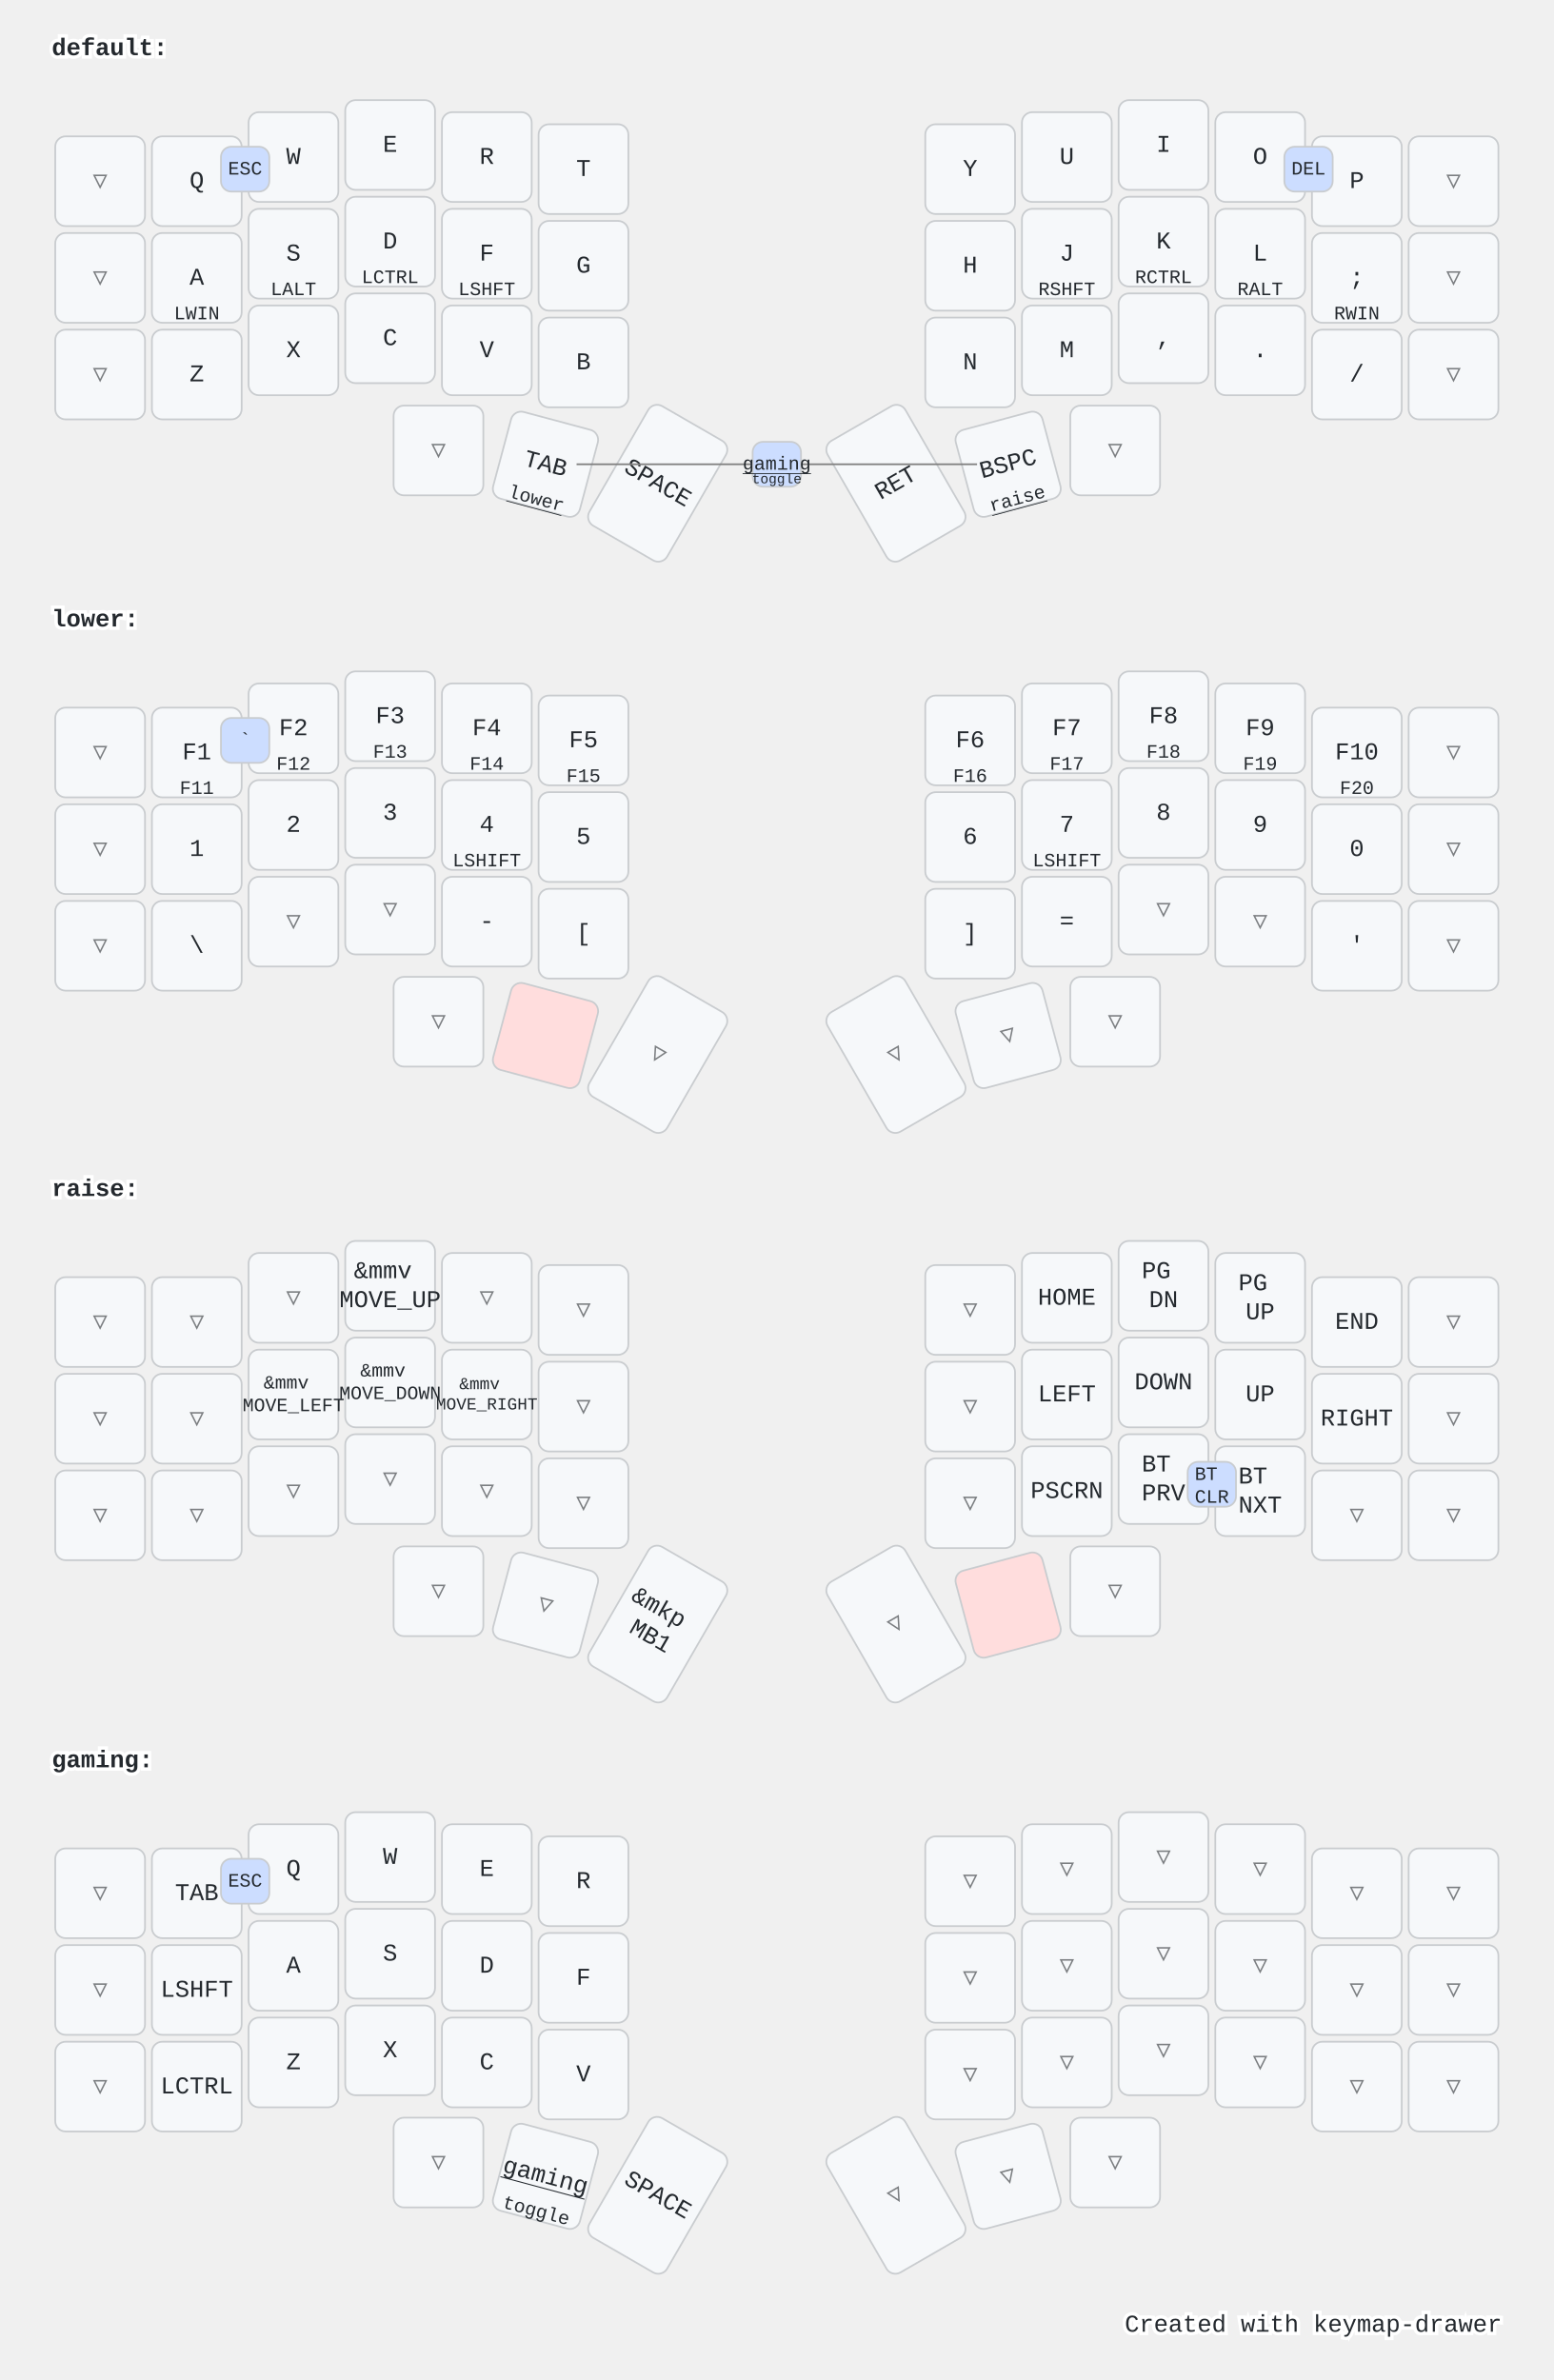
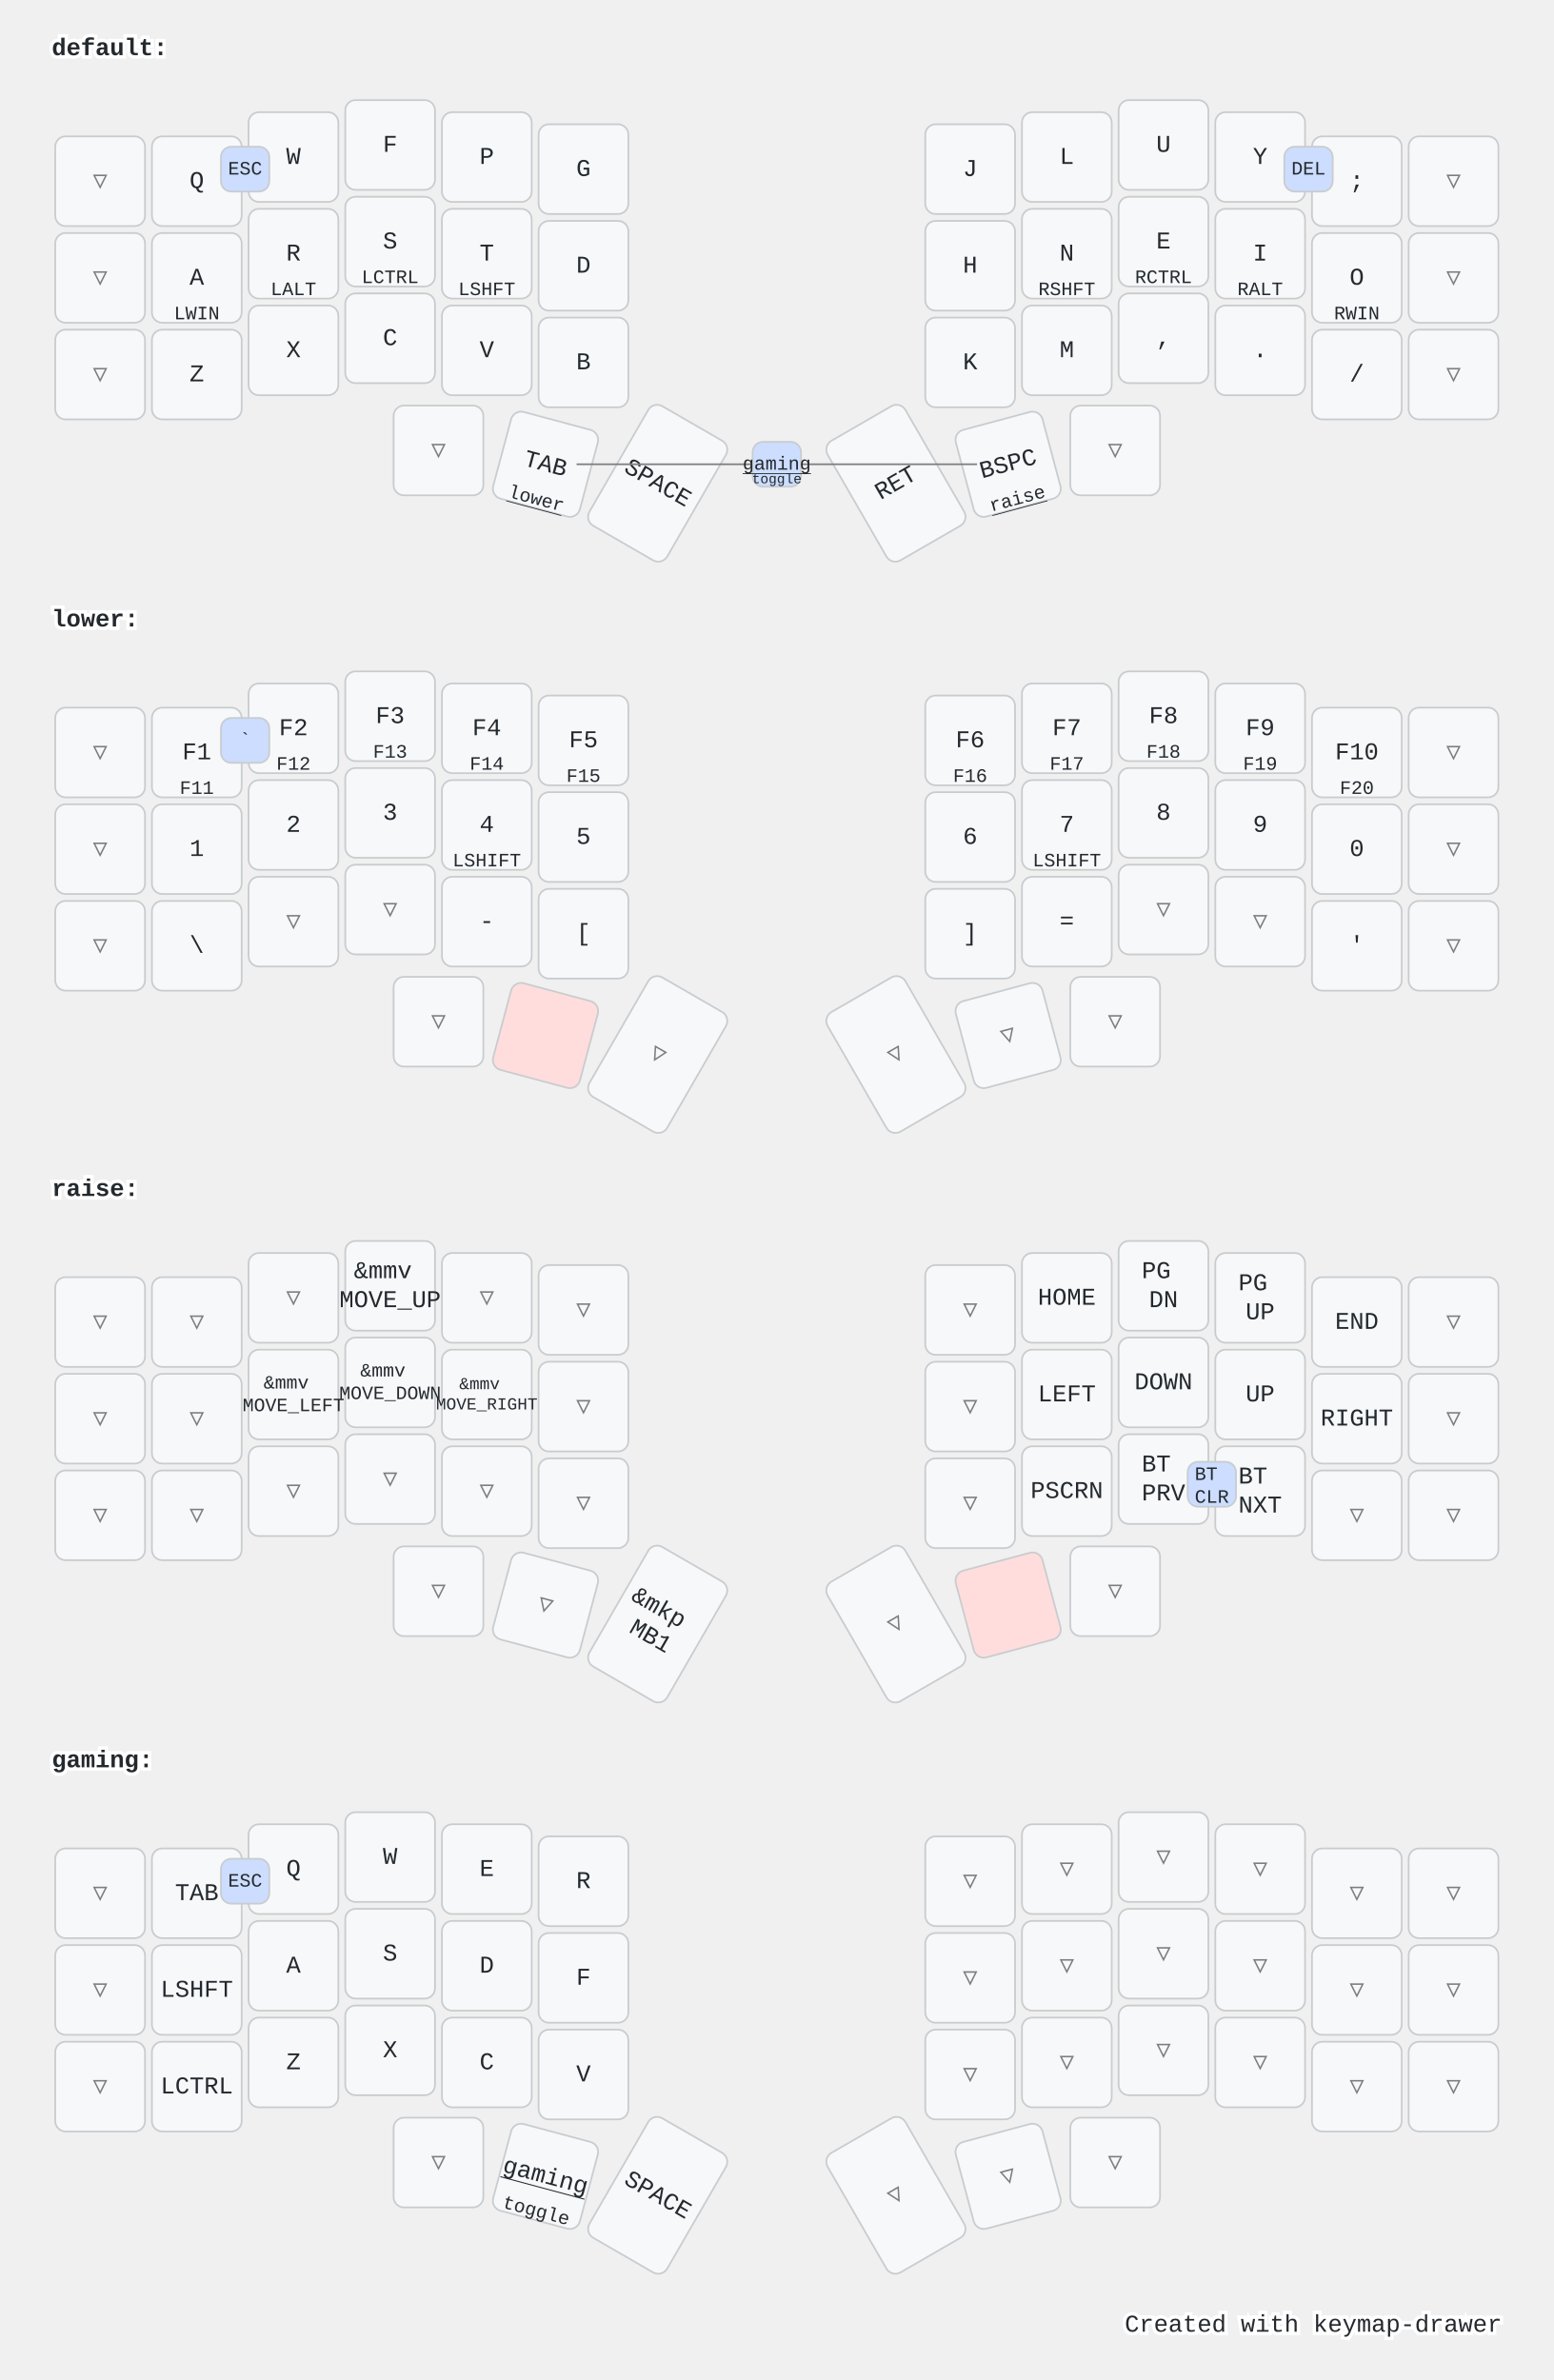
<svg xmlns="http://www.w3.org/2000/svg" width="900" height="1379" viewBox="0 0 900 1379" class="keymap">
  <style>/* inherit to force styles through use tags */
svg path {
    fill: inherit;
}

/* font and background color specifications */
svg.keymap {
    font-family: SFMono-Regular,Consolas,Liberation Mono,Menlo,monospace;
    font-size: 14px;
    font-kerning: normal;
    text-rendering: optimizeLegibility;
    fill: #24292e;
}

/* default key styling */
rect.key {
    fill: #f6f8fa;
}

rect.key, rect.combo {
    stroke: #c9cccf;
    stroke-width: 1;
}

/* default key side styling, only used is draw_key_sides is set */
rect.side {
    filter: brightness(90%);
}

/* color accent for combo boxes */
rect.combo, rect.combo-separate {
    fill: #cdf;
}

/* color accent for held keys */
rect.held, rect.combo.held {
    fill: #fdd;
}

/* color accent for ghost (optional) keys */
rect.ghost, rect.combo.ghost {
    stroke-dasharray: 4, 4;
    stroke-width: 2;
}

text {
    text-anchor: middle;
    dominant-baseline: middle;
}

/* styling for layer labels */
text.label {
    font-weight: bold;
    text-anchor: start;
    stroke: white;
    stroke-width: 4;
    paint-order: stroke;
}

/* styling for optional footer */
text.footer {
    text-anchor: end;
    dominant-baseline: auto;
    stroke: white;
    stroke-width: 4;
    paint-order: stroke;
}

/* styling for combo tap, and key non-tap label text */
text.combo, text.hold, text.shifted, text.left, text.right {
    font-size: 11px;
}

text.hold {
    text-anchor: middle;
    dominant-baseline: auto;
}

text.shifted {
    text-anchor: middle;
    dominant-baseline: hanging;
}

text.left {
    text-anchor: start;
}

text.right {
    text-anchor: end;
}

text.layer-activator {
    text-decoration: underline;
}

/* styling for hold/shifted label text in combo box */
text.combo.hold, text.combo.shifted, text.combo.left, text.combo.right {
    font-size: 8px;
}

/* lighter symbol for transparent keys */
text.trans {
    fill: #7b7e81;
}

/* styling for combo dendrons */
path.combo {
    stroke-width: 1;
    stroke: gray;
    fill: none;
}

/* Start Tabler Icons Cleanup */
/* cannot use height/width with glyphs */
.icon-tabler &gt; path {
    fill: inherit;
    stroke: inherit;
    stroke-width: 2;
}
/* hide tabler's default box */
.icon-tabler &gt; path[stroke="none"][fill="none"] {
    visibility: hidden;
}
/* End Tabler Icons Cleanup */

@media (prefers-color-scheme: dark) {
svg.keymap { fill: #d1d6db; }
rect.key { fill: #3f4750; }
rect.key, rect.combo { stroke: #60666c; }
rect.combo, rect.combo-separate { fill: #1f3d7a; }
rect.held, rect.combo.held { fill: #854747; }
text.label, text.footer { stroke: black; }
text.trans { fill: #7e8184; }
path.combo { stroke: #7f7f7f; }

}</style>
  <g transform="translate(30, 0)" class="layer-default">
    <text x="0" y="28" class="label" id="default">default:</text>
    <g transform="translate(0, 56)">
      <g transform="translate(28, 49)" class="key trans keypos-0">
        <rect rx="6" ry="6" x="-26" y="-26" width="52" height="52" class="key trans" />
        <text x="0" y="0" class="key trans tap">▽</text>
      </g>
      <g transform="translate(84, 49)" class="key keypos-1">
        <rect rx="6" ry="6" x="-26" y="-26" width="52" height="52" class="key" />
        <text x="0" y="0" class="key tap">Q</text>
      </g>
      <g transform="translate(140, 35)" class="key keypos-2">
        <rect rx="6" ry="6" x="-26" y="-26" width="52" height="52" class="key" />
        <text x="0" y="0" class="key tap">W</text>
      </g>
      <g transform="translate(196, 28)" class="key keypos-3">
        <rect rx="6" ry="6" x="-26" y="-26" width="52" height="52" class="key" />
-         <text x="0" y="0" class="key tap">E</text>
+         <text x="0" y="0" class="key tap">F</text>
      </g>
      <g transform="translate(252, 35)" class="key keypos-4">
        <rect rx="6" ry="6" x="-26" y="-26" width="52" height="52" class="key" />
-         <text x="0" y="0" class="key tap">R</text>
+         <text x="0" y="0" class="key tap">P</text>
      </g>
      <g transform="translate(308, 42)" class="key keypos-5">
        <rect rx="6" ry="6" x="-26" y="-26" width="52" height="52" class="key" />
-         <text x="0" y="0" class="key tap">T</text>
+         <text x="0" y="0" class="key tap">G</text>
      </g>
      <g transform="translate(532, 42)" class="key keypos-6">
        <rect rx="6" ry="6" x="-26" y="-26" width="52" height="52" class="key" />
+         <text x="0" y="0" class="key tap">J</text>
+       </g>
+       <g transform="translate(588, 35)" class="key keypos-7">
+         <rect rx="6" ry="6" x="-26" y="-26" width="52" height="52" class="key" />
+         <text x="0" y="0" class="key tap">L</text>
+       </g>
+       <g transform="translate(644, 28)" class="key keypos-8">
+         <rect rx="6" ry="6" x="-26" y="-26" width="52" height="52" class="key" />
+         <text x="0" y="0" class="key tap">U</text>
+       </g>
+       <g transform="translate(700, 35)" class="key keypos-9">
+         <rect rx="6" ry="6" x="-26" y="-26" width="52" height="52" class="key" />
        <text x="0" y="0" class="key tap">Y</text>
      </g>
-       <g transform="translate(588, 35)" class="key keypos-7">
-         <rect rx="6" ry="6" x="-26" y="-26" width="52" height="52" class="key" />
-         <text x="0" y="0" class="key tap">U</text>
-       </g>
-       <g transform="translate(644, 28)" class="key keypos-8">
-         <rect rx="6" ry="6" x="-26" y="-26" width="52" height="52" class="key" />
-         <text x="0" y="0" class="key tap">I</text>
-       </g>
-       <g transform="translate(700, 35)" class="key keypos-9">
-         <rect rx="6" ry="6" x="-26" y="-26" width="52" height="52" class="key" />
-         <text x="0" y="0" class="key tap">O</text>
-       </g>
      <g transform="translate(756, 49)" class="key keypos-10">
        <rect rx="6" ry="6" x="-26" y="-26" width="52" height="52" class="key" />
-         <text x="0" y="0" class="key tap">P</text>
+         <text x="0" y="0" class="key tap">;</text>
      </g>
      <g transform="translate(812, 49)" class="key trans keypos-11">
        <rect rx="6" ry="6" x="-26" y="-26" width="52" height="52" class="key trans" />
        <text x="0" y="0" class="key trans tap">▽</text>
      </g>
      <g transform="translate(28, 105)" class="key trans keypos-12">
        <rect rx="6" ry="6" x="-26" y="-26" width="52" height="52" class="key trans" />
        <text x="0" y="0" class="key trans tap">▽</text>
      </g>
      <g transform="translate(84, 105)" class="key keypos-13">
        <rect rx="6" ry="6" x="-26" y="-26" width="52" height="52" class="key" />
        <text x="0" y="0" class="key tap">A</text>
        <text x="0" y="24" class="key hold">LWIN</text>
      </g>
      <g transform="translate(140, 91)" class="key keypos-14">
        <rect rx="6" ry="6" x="-26" y="-26" width="52" height="52" class="key" />
+         <text x="0" y="0" class="key tap">R</text>
+         <text x="0" y="24" class="key hold">LALT</text>
+       </g>
+       <g transform="translate(196, 84)" class="key keypos-15">
+         <rect rx="6" ry="6" x="-26" y="-26" width="52" height="52" class="key" />
        <text x="0" y="0" class="key tap">S</text>
-         <text x="0" y="24" class="key hold">LALT</text>
-       </g>
-       <g transform="translate(196, 84)" class="key keypos-15">
+         <text x="0" y="24" class="key hold">LCTRL</text>
+       </g>
+       <g transform="translate(252, 91)" class="key keypos-16">
+         <rect rx="6" ry="6" x="-26" y="-26" width="52" height="52" class="key" />
+         <text x="0" y="0" class="key tap">T</text>
+         <text x="0" y="24" class="key hold">LSHFT</text>
+       </g>
+       <g transform="translate(308, 98)" class="key keypos-17">
        <rect rx="6" ry="6" x="-26" y="-26" width="52" height="52" class="key" />
        <text x="0" y="0" class="key tap">D</text>
-         <text x="0" y="24" class="key hold">LCTRL</text>
-       </g>
-       <g transform="translate(252, 91)" class="key keypos-16">
-         <rect rx="6" ry="6" x="-26" y="-26" width="52" height="52" class="key" />
-         <text x="0" y="0" class="key tap">F</text>
-         <text x="0" y="24" class="key hold">LSHFT</text>
-       </g>
-       <g transform="translate(308, 98)" class="key keypos-17">
-         <rect rx="6" ry="6" x="-26" y="-26" width="52" height="52" class="key" />
-         <text x="0" y="0" class="key tap">G</text>
      </g>
      <g transform="translate(532, 98)" class="key keypos-18">
        <rect rx="6" ry="6" x="-26" y="-26" width="52" height="52" class="key" />
        <text x="0" y="0" class="key tap">H</text>
      </g>
      <g transform="translate(588, 91)" class="key keypos-19">
        <rect rx="6" ry="6" x="-26" y="-26" width="52" height="52" class="key" />
-         <text x="0" y="0" class="key tap">J</text>
+         <text x="0" y="0" class="key tap">N</text>
        <text x="0" y="24" class="key hold">RSHFT</text>
      </g>
      <g transform="translate(644, 84)" class="key keypos-20">
        <rect rx="6" ry="6" x="-26" y="-26" width="52" height="52" class="key" />
+         <text x="0" y="0" class="key tap">E</text>
+         <text x="0" y="24" class="key hold">RCTRL</text>
+       </g>
+       <g transform="translate(700, 91)" class="key keypos-21">
+         <rect rx="6" ry="6" x="-26" y="-26" width="52" height="52" class="key" />
+         <text x="0" y="0" class="key tap">I</text>
+         <text x="0" y="24" class="key hold">RALT</text>
+       </g>
+       <g transform="translate(756, 105)" class="key keypos-22">
+         <rect rx="6" ry="6" x="-26" y="-26" width="52" height="52" class="key" />
+         <text x="0" y="0" class="key tap">O</text>
+         <text x="0" y="24" class="key hold">RWIN</text>
+       </g>
+       <g transform="translate(812, 105)" class="key trans keypos-23">
+         <rect rx="6" ry="6" x="-26" y="-26" width="52" height="52" class="key trans" />
+         <text x="0" y="0" class="key trans tap">▽</text>
+       </g>
+       <g transform="translate(28, 161)" class="key trans keypos-24">
+         <rect rx="6" ry="6" x="-26" y="-26" width="52" height="52" class="key trans" />
+         <text x="0" y="0" class="key trans tap">▽</text>
+       </g>
+       <g transform="translate(84, 161)" class="key keypos-25">
+         <rect rx="6" ry="6" x="-26" y="-26" width="52" height="52" class="key" />
+         <text x="0" y="0" class="key tap">Z</text>
+       </g>
+       <g transform="translate(140, 147)" class="key keypos-26">
+         <rect rx="6" ry="6" x="-26" y="-26" width="52" height="52" class="key" />
+         <text x="0" y="0" class="key tap">X</text>
+       </g>
+       <g transform="translate(196, 140)" class="key keypos-27">
+         <rect rx="6" ry="6" x="-26" y="-26" width="52" height="52" class="key" />
+         <text x="0" y="0" class="key tap">C</text>
+       </g>
+       <g transform="translate(252, 147)" class="key keypos-28">
+         <rect rx="6" ry="6" x="-26" y="-26" width="52" height="52" class="key" />
+         <text x="0" y="0" class="key tap">V</text>
+       </g>
+       <g transform="translate(308, 154)" class="key keypos-29">
+         <rect rx="6" ry="6" x="-26" y="-26" width="52" height="52" class="key" />
+         <text x="0" y="0" class="key tap">B</text>
+       </g>
+       <g transform="translate(532, 154)" class="key keypos-30">
+         <rect rx="6" ry="6" x="-26" y="-26" width="52" height="52" class="key" />
        <text x="0" y="0" class="key tap">K</text>
-         <text x="0" y="24" class="key hold">RCTRL</text>
-       </g>
-       <g transform="translate(700, 91)" class="key keypos-21">
-         <rect rx="6" ry="6" x="-26" y="-26" width="52" height="52" class="key" />
-         <text x="0" y="0" class="key tap">L</text>
-         <text x="0" y="24" class="key hold">RALT</text>
-       </g>
-       <g transform="translate(756, 105)" class="key keypos-22">
-         <rect rx="6" ry="6" x="-26" y="-26" width="52" height="52" class="key" />
-         <text x="0" y="0" class="key tap">;</text>
-         <text x="0" y="24" class="key hold">RWIN</text>
-       </g>
-       <g transform="translate(812, 105)" class="key trans keypos-23">
-         <rect rx="6" ry="6" x="-26" y="-26" width="52" height="52" class="key trans" />
-         <text x="0" y="0" class="key trans tap">▽</text>
-       </g>
-       <g transform="translate(28, 161)" class="key trans keypos-24">
-         <rect rx="6" ry="6" x="-26" y="-26" width="52" height="52" class="key trans" />
-         <text x="0" y="0" class="key trans tap">▽</text>
-       </g>
-       <g transform="translate(84, 161)" class="key keypos-25">
-         <rect rx="6" ry="6" x="-26" y="-26" width="52" height="52" class="key" />
-         <text x="0" y="0" class="key tap">Z</text>
-       </g>
-       <g transform="translate(140, 147)" class="key keypos-26">
-         <rect rx="6" ry="6" x="-26" y="-26" width="52" height="52" class="key" />
-         <text x="0" y="0" class="key tap">X</text>
-       </g>
-       <g transform="translate(196, 140)" class="key keypos-27">
-         <rect rx="6" ry="6" x="-26" y="-26" width="52" height="52" class="key" />
-         <text x="0" y="0" class="key tap">C</text>
-       </g>
-       <g transform="translate(252, 147)" class="key keypos-28">
-         <rect rx="6" ry="6" x="-26" y="-26" width="52" height="52" class="key" />
-         <text x="0" y="0" class="key tap">V</text>
-       </g>
-       <g transform="translate(308, 154)" class="key keypos-29">
-         <rect rx="6" ry="6" x="-26" y="-26" width="52" height="52" class="key" />
-         <text x="0" y="0" class="key tap">B</text>
-       </g>
-       <g transform="translate(532, 154)" class="key keypos-30">
-         <rect rx="6" ry="6" x="-26" y="-26" width="52" height="52" class="key" />
-         <text x="0" y="0" class="key tap">N</text>
      </g>
      <g transform="translate(588, 147)" class="key keypos-31">
        <rect rx="6" ry="6" x="-26" y="-26" width="52" height="52" class="key" />
        <text x="0" y="0" class="key tap">M</text>
      </g>
      <g transform="translate(644, 140)" class="key keypos-32">
        <rect rx="6" ry="6" x="-26" y="-26" width="52" height="52" class="key" />
        <text x="0" y="0" class="key tap">,</text>
      </g>
      <g transform="translate(700, 147)" class="key keypos-33">
        <rect rx="6" ry="6" x="-26" y="-26" width="52" height="52" class="key" />
        <text x="0" y="0" class="key tap">.</text>
      </g>
      <g transform="translate(756, 161)" class="key keypos-34">
        <rect rx="6" ry="6" x="-26" y="-26" width="52" height="52" class="key" />
        <text x="0" y="0" class="key tap">/</text>
      </g>
      <g transform="translate(812, 161)" class="key trans keypos-35">
        <rect rx="6" ry="6" x="-26" y="-26" width="52" height="52" class="key trans" />
        <text x="0" y="0" class="key trans tap">▽</text>
      </g>
      <g transform="translate(224, 205)" class="key trans keypos-36">
        <rect rx="6" ry="6" x="-26" y="-26" width="52" height="52" class="key trans" />
        <text x="0" y="0" class="key trans tap">▽</text>
      </g>
      <g transform="translate(286, 213) rotate(15.0)" class="key keypos-37">
        <rect rx="6" ry="6" x="-26" y="-26" width="52" height="52" class="key" />
        <text x="0" y="0" class="key tap">TAB</text>
        <a href="#lower">
          <text x="0" y="24" class="key hold layer-activator">lower</text>
        </a>
      </g>
      <g transform="translate(351, 224) rotate(30.0)" class="key keypos-38">
        <rect rx="6" ry="6" x="-26" y="-40" width="52" height="80" class="key" />
        <text x="0" y="0" class="key tap">SPACE</text>
      </g>
      <g transform="translate(489, 224) rotate(-30.0)" class="key keypos-39">
        <rect rx="6" ry="6" x="-26" y="-40" width="52" height="80" class="key" />
        <text x="0" y="0" class="key tap">RET</text>
      </g>
      <g transform="translate(554, 213) rotate(-15.0)" class="key keypos-40">
        <rect rx="6" ry="6" x="-26" y="-26" width="52" height="52" class="key" />
        <text x="0" y="0" class="key tap">BSPC</text>
        <a href="#raise">
          <text x="0" y="24" class="key hold layer-activator">raise</text>
        </a>
      </g>
      <g transform="translate(616, 205)" class="key trans keypos-41">
        <rect rx="6" ry="6" x="-26" y="-26" width="52" height="52" class="key trans" />
        <text x="0" y="0" class="key trans tap">▽</text>
      </g>
      <g class="combo combopos-0">
        <rect rx="6" ry="6" x="98" y="29" width="28" height="26" class="combo" />
        <text x="112" y="42" class="combo tap">ESC</text>
      </g>
      <g class="combo combopos-1">
        <rect rx="6" ry="6" x="714" y="29" width="28" height="26" class="combo" />
        <text x="728" y="42" class="combo tap">DEL</text>
      </g>
      <g class="combo combopos-2">
        <path d="M420,213 l-116,0" class="combo" />
        <path d="M420,213 l116,0" class="combo" />
        <rect rx="6" ry="6" x="406" y="200" width="28" height="26" class="combo" />
        <a href="#gaming">
          <text x="420" y="213" class="combo tap layer-activator">gaming</text>
        </a>
        <text x="420" y="224" class="combo hold">toggle</text>
      </g>
    </g>
  </g>
  <g transform="translate(30, 331)" class="layer-lower">
    <text x="0" y="28" class="label" id="lower">lower:</text>
    <g transform="translate(0, 56)">
      <g transform="translate(28, 49)" class="key trans keypos-0">
        <rect rx="6" ry="6" x="-26" y="-26" width="52" height="52" class="key trans" />
        <text x="0" y="0" class="key trans tap">▽</text>
      </g>
      <g transform="translate(84, 49)" class="key keypos-1">
        <rect rx="6" ry="6" x="-26" y="-26" width="52" height="52" class="key" />
        <text x="0" y="0" class="key tap">F1</text>
        <text x="0" y="24" class="key hold">F11</text>
      </g>
      <g transform="translate(140, 35)" class="key keypos-2">
        <rect rx="6" ry="6" x="-26" y="-26" width="52" height="52" class="key" />
        <text x="0" y="0" class="key tap">F2</text>
        <text x="0" y="24" class="key hold">F12</text>
      </g>
      <g transform="translate(196, 28)" class="key keypos-3">
        <rect rx="6" ry="6" x="-26" y="-26" width="52" height="52" class="key" />
        <text x="0" y="0" class="key tap">F3</text>
        <text x="0" y="24" class="key hold">F13</text>
      </g>
      <g transform="translate(252, 35)" class="key keypos-4">
        <rect rx="6" ry="6" x="-26" y="-26" width="52" height="52" class="key" />
        <text x="0" y="0" class="key tap">F4</text>
        <text x="0" y="24" class="key hold">F14</text>
      </g>
      <g transform="translate(308, 42)" class="key keypos-5">
        <rect rx="6" ry="6" x="-26" y="-26" width="52" height="52" class="key" />
        <text x="0" y="0" class="key tap">F5</text>
        <text x="0" y="24" class="key hold">F15</text>
      </g>
      <g transform="translate(532, 42)" class="key keypos-6">
        <rect rx="6" ry="6" x="-26" y="-26" width="52" height="52" class="key" />
        <text x="0" y="0" class="key tap">F6</text>
        <text x="0" y="24" class="key hold">F16</text>
      </g>
      <g transform="translate(588, 35)" class="key keypos-7">
        <rect rx="6" ry="6" x="-26" y="-26" width="52" height="52" class="key" />
        <text x="0" y="0" class="key tap">F7</text>
        <text x="0" y="24" class="key hold">F17</text>
      </g>
      <g transform="translate(644, 28)" class="key keypos-8">
        <rect rx="6" ry="6" x="-26" y="-26" width="52" height="52" class="key" />
        <text x="0" y="0" class="key tap">F8</text>
        <text x="0" y="24" class="key hold">F18</text>
      </g>
      <g transform="translate(700, 35)" class="key keypos-9">
        <rect rx="6" ry="6" x="-26" y="-26" width="52" height="52" class="key" />
        <text x="0" y="0" class="key tap">F9</text>
        <text x="0" y="24" class="key hold">F19</text>
      </g>
      <g transform="translate(756, 49)" class="key keypos-10">
        <rect rx="6" ry="6" x="-26" y="-26" width="52" height="52" class="key" />
        <text x="0" y="0" class="key tap">F10</text>
        <text x="0" y="24" class="key hold">F20</text>
      </g>
      <g transform="translate(812, 49)" class="key trans keypos-11">
        <rect rx="6" ry="6" x="-26" y="-26" width="52" height="52" class="key trans" />
        <text x="0" y="0" class="key trans tap">▽</text>
      </g>
      <g transform="translate(28, 105)" class="key trans keypos-12">
        <rect rx="6" ry="6" x="-26" y="-26" width="52" height="52" class="key trans" />
        <text x="0" y="0" class="key trans tap">▽</text>
      </g>
      <g transform="translate(84, 105)" class="key keypos-13">
        <rect rx="6" ry="6" x="-26" y="-26" width="52" height="52" class="key" />
        <text x="0" y="0" class="key tap">1</text>
      </g>
      <g transform="translate(140, 91)" class="key keypos-14">
        <rect rx="6" ry="6" x="-26" y="-26" width="52" height="52" class="key" />
        <text x="0" y="0" class="key tap">2</text>
      </g>
      <g transform="translate(196, 84)" class="key keypos-15">
        <rect rx="6" ry="6" x="-26" y="-26" width="52" height="52" class="key" />
        <text x="0" y="0" class="key tap">3</text>
      </g>
      <g transform="translate(252, 91)" class="key keypos-16">
        <rect rx="6" ry="6" x="-26" y="-26" width="52" height="52" class="key" />
        <text x="0" y="0" class="key tap">4</text>
        <text x="0" y="24" class="key hold">LSHIFT</text>
      </g>
      <g transform="translate(308, 98)" class="key keypos-17">
        <rect rx="6" ry="6" x="-26" y="-26" width="52" height="52" class="key" />
        <text x="0" y="0" class="key tap">5</text>
      </g>
      <g transform="translate(532, 98)" class="key keypos-18">
        <rect rx="6" ry="6" x="-26" y="-26" width="52" height="52" class="key" />
        <text x="0" y="0" class="key tap">6</text>
      </g>
      <g transform="translate(588, 91)" class="key keypos-19">
        <rect rx="6" ry="6" x="-26" y="-26" width="52" height="52" class="key" />
        <text x="0" y="0" class="key tap">7</text>
        <text x="0" y="24" class="key hold">LSHIFT</text>
      </g>
      <g transform="translate(644, 84)" class="key keypos-20">
        <rect rx="6" ry="6" x="-26" y="-26" width="52" height="52" class="key" />
        <text x="0" y="0" class="key tap">8</text>
      </g>
      <g transform="translate(700, 91)" class="key keypos-21">
        <rect rx="6" ry="6" x="-26" y="-26" width="52" height="52" class="key" />
        <text x="0" y="0" class="key tap">9</text>
      </g>
      <g transform="translate(756, 105)" class="key keypos-22">
        <rect rx="6" ry="6" x="-26" y="-26" width="52" height="52" class="key" />
        <text x="0" y="0" class="key tap">0</text>
      </g>
      <g transform="translate(812, 105)" class="key trans keypos-23">
        <rect rx="6" ry="6" x="-26" y="-26" width="52" height="52" class="key trans" />
        <text x="0" y="0" class="key trans tap">▽</text>
      </g>
      <g transform="translate(28, 161)" class="key trans keypos-24">
        <rect rx="6" ry="6" x="-26" y="-26" width="52" height="52" class="key trans" />
        <text x="0" y="0" class="key trans tap">▽</text>
      </g>
      <g transform="translate(84, 161)" class="key keypos-25">
        <rect rx="6" ry="6" x="-26" y="-26" width="52" height="52" class="key" />
        <text x="0" y="0" class="key tap">\</text>
      </g>
      <g transform="translate(140, 147)" class="key trans keypos-26">
        <rect rx="6" ry="6" x="-26" y="-26" width="52" height="52" class="key trans" />
        <text x="0" y="0" class="key trans tap">▽</text>
      </g>
      <g transform="translate(196, 140)" class="key trans keypos-27">
        <rect rx="6" ry="6" x="-26" y="-26" width="52" height="52" class="key trans" />
        <text x="0" y="0" class="key trans tap">▽</text>
      </g>
      <g transform="translate(252, 147)" class="key keypos-28">
        <rect rx="6" ry="6" x="-26" y="-26" width="52" height="52" class="key" />
        <text x="0" y="0" class="key tap">-</text>
      </g>
      <g transform="translate(308, 154)" class="key keypos-29">
        <rect rx="6" ry="6" x="-26" y="-26" width="52" height="52" class="key" />
        <text x="0" y="0" class="key tap">[</text>
      </g>
      <g transform="translate(532, 154)" class="key keypos-30">
        <rect rx="6" ry="6" x="-26" y="-26" width="52" height="52" class="key" />
        <text x="0" y="0" class="key tap">]</text>
      </g>
      <g transform="translate(588, 147)" class="key keypos-31">
        <rect rx="6" ry="6" x="-26" y="-26" width="52" height="52" class="key" />
        <text x="0" y="0" class="key tap">=</text>
      </g>
      <g transform="translate(644, 140)" class="key trans keypos-32">
        <rect rx="6" ry="6" x="-26" y="-26" width="52" height="52" class="key trans" />
        <text x="0" y="0" class="key trans tap">▽</text>
      </g>
      <g transform="translate(700, 147)" class="key trans keypos-33">
        <rect rx="6" ry="6" x="-26" y="-26" width="52" height="52" class="key trans" />
        <text x="0" y="0" class="key trans tap">▽</text>
      </g>
      <g transform="translate(756, 161)" class="key keypos-34">
        <rect rx="6" ry="6" x="-26" y="-26" width="52" height="52" class="key" />
        <text x="0" y="0" class="key tap">'</text>
      </g>
      <g transform="translate(812, 161)" class="key trans keypos-35">
        <rect rx="6" ry="6" x="-26" y="-26" width="52" height="52" class="key trans" />
        <text x="0" y="0" class="key trans tap">▽</text>
      </g>
      <g transform="translate(224, 205)" class="key trans keypos-36">
        <rect rx="6" ry="6" x="-26" y="-26" width="52" height="52" class="key trans" />
        <text x="0" y="0" class="key trans tap">▽</text>
      </g>
      <g transform="translate(286, 213) rotate(15.0)" class="key held keypos-37">
        <rect rx="6" ry="6" x="-26" y="-26" width="52" height="52" class="key held" />
      </g>
      <g transform="translate(351, 224) rotate(30.0)" class="key trans keypos-38">
        <rect rx="6" ry="6" x="-26" y="-40" width="52" height="80" class="key trans" />
        <text x="0" y="0" class="key trans tap">▽</text>
      </g>
      <g transform="translate(489, 224) rotate(-30.0)" class="key trans keypos-39">
        <rect rx="6" ry="6" x="-26" y="-40" width="52" height="80" class="key trans" />
        <text x="0" y="0" class="key trans tap">▽</text>
      </g>
      <g transform="translate(554, 213) rotate(-15.0)" class="key trans keypos-40">
        <rect rx="6" ry="6" x="-26" y="-26" width="52" height="52" class="key trans" />
        <text x="0" y="0" class="key trans tap">▽</text>
      </g>
      <g transform="translate(616, 205)" class="key trans keypos-41">
        <rect rx="6" ry="6" x="-26" y="-26" width="52" height="52" class="key trans" />
        <text x="0" y="0" class="key trans tap">▽</text>
      </g>
      <g class="combo combopos-0">
        <rect rx="6" ry="6" x="98" y="29" width="28" height="26" class="combo" />
        <text x="112" y="42" class="combo tap">`</text>
      </g>
    </g>
  </g>
  <g transform="translate(30, 661)" class="layer-raise">
    <text x="0" y="28" class="label" id="raise">raise:</text>
    <g transform="translate(0, 56)">
      <g transform="translate(28, 49)" class="key trans keypos-0">
        <rect rx="6" ry="6" x="-26" y="-26" width="52" height="52" class="key trans" />
        <text x="0" y="0" class="key trans tap">▽</text>
      </g>
      <g transform="translate(84, 49)" class="key trans keypos-1">
        <rect rx="6" ry="6" x="-26" y="-26" width="52" height="52" class="key trans" />
        <text x="0" y="0" class="key trans tap">▽</text>
      </g>
      <g transform="translate(140, 35)" class="key trans keypos-2">
        <rect rx="6" ry="6" x="-26" y="-26" width="52" height="52" class="key trans" />
        <text x="0" y="0" class="key trans tap">▽</text>
      </g>
      <g transform="translate(196, 28)" class="key keypos-3">
        <rect rx="6" ry="6" x="-26" y="-26" width="52" height="52" class="key" />
        <text x="0" y="0" class="key tap">
          <tspan x="0" dy="-0.6em">&amp;mmv</tspan>
          <tspan x="0" dy="1.2em">MOVE_UP</tspan>
        </text>
      </g>
      <g transform="translate(252, 35)" class="key trans keypos-4">
        <rect rx="6" ry="6" x="-26" y="-26" width="52" height="52" class="key trans" />
        <text x="0" y="0" class="key trans tap">▽</text>
      </g>
      <g transform="translate(308, 42)" class="key trans keypos-5">
        <rect rx="6" ry="6" x="-26" y="-26" width="52" height="52" class="key trans" />
        <text x="0" y="0" class="key trans tap">▽</text>
      </g>
      <g transform="translate(532, 42)" class="key trans keypos-6">
        <rect rx="6" ry="6" x="-26" y="-26" width="52" height="52" class="key trans" />
        <text x="0" y="0" class="key trans tap">▽</text>
      </g>
      <g transform="translate(588, 35)" class="key keypos-7">
        <rect rx="6" ry="6" x="-26" y="-26" width="52" height="52" class="key" />
        <text x="0" y="0" class="key tap">HOME</text>
      </g>
      <g transform="translate(644, 28)" class="key keypos-8">
        <rect rx="6" ry="6" x="-26" y="-26" width="52" height="52" class="key" />
        <text x="0" y="0" class="key tap">
          <tspan x="0" dy="-0.6em">PG</tspan>
          <tspan x="0" dy="1.2em">DN</tspan>
        </text>
      </g>
      <g transform="translate(700, 35)" class="key keypos-9">
        <rect rx="6" ry="6" x="-26" y="-26" width="52" height="52" class="key" />
        <text x="0" y="0" class="key tap">
          <tspan x="0" dy="-0.6em">PG</tspan>
          <tspan x="0" dy="1.2em">UP</tspan>
        </text>
      </g>
      <g transform="translate(756, 49)" class="key keypos-10">
        <rect rx="6" ry="6" x="-26" y="-26" width="52" height="52" class="key" />
        <text x="0" y="0" class="key tap">END</text>
      </g>
      <g transform="translate(812, 49)" class="key trans keypos-11">
        <rect rx="6" ry="6" x="-26" y="-26" width="52" height="52" class="key trans" />
        <text x="0" y="0" class="key trans tap">▽</text>
      </g>
      <g transform="translate(28, 105)" class="key trans keypos-12">
        <rect rx="6" ry="6" x="-26" y="-26" width="52" height="52" class="key trans" />
        <text x="0" y="0" class="key trans tap">▽</text>
      </g>
      <g transform="translate(84, 105)" class="key trans keypos-13">
        <rect rx="6" ry="6" x="-26" y="-26" width="52" height="52" class="key trans" />
        <text x="0" y="0" class="key trans tap">▽</text>
      </g>
      <g transform="translate(140, 91)" class="key keypos-14">
        <rect rx="6" ry="6" x="-26" y="-26" width="52" height="52" class="key" />
        <text x="0" y="0" class="key tap">
          <tspan x="0" dy="-0.6em" style="font-size: 78%">&amp;mmv</tspan>
          <tspan x="0" dy="1.2em" style="font-size: 78%">MOVE_LEFT</tspan>
        </text>
      </g>
      <g transform="translate(196, 84)" class="key keypos-15">
        <rect rx="6" ry="6" x="-26" y="-26" width="52" height="52" class="key" />
        <text x="0" y="0" class="key tap">
          <tspan x="0" dy="-0.6em" style="font-size: 78%">&amp;mmv</tspan>
          <tspan x="0" dy="1.2em" style="font-size: 78%">MOVE_DOWN</tspan>
        </text>
      </g>
      <g transform="translate(252, 91)" class="key keypos-16">
        <rect rx="6" ry="6" x="-26" y="-26" width="52" height="52" class="key" />
        <text x="0" y="0" class="key tap">
          <tspan x="0" dy="-0.6em" style="font-size: 70%">&amp;mmv</tspan>
          <tspan x="0" dy="1.2em" style="font-size: 70%">MOVE_RIGHT</tspan>
        </text>
      </g>
      <g transform="translate(308, 98)" class="key trans keypos-17">
        <rect rx="6" ry="6" x="-26" y="-26" width="52" height="52" class="key trans" />
        <text x="0" y="0" class="key trans tap">▽</text>
      </g>
      <g transform="translate(532, 98)" class="key trans keypos-18">
        <rect rx="6" ry="6" x="-26" y="-26" width="52" height="52" class="key trans" />
        <text x="0" y="0" class="key trans tap">▽</text>
      </g>
      <g transform="translate(588, 91)" class="key keypos-19">
        <rect rx="6" ry="6" x="-26" y="-26" width="52" height="52" class="key" />
        <text x="0" y="0" class="key tap">LEFT</text>
      </g>
      <g transform="translate(644, 84)" class="key keypos-20">
        <rect rx="6" ry="6" x="-26" y="-26" width="52" height="52" class="key" />
        <text x="0" y="0" class="key tap">DOWN</text>
      </g>
      <g transform="translate(700, 91)" class="key keypos-21">
        <rect rx="6" ry="6" x="-26" y="-26" width="52" height="52" class="key" />
        <text x="0" y="0" class="key tap">UP</text>
      </g>
      <g transform="translate(756, 105)" class="key keypos-22">
        <rect rx="6" ry="6" x="-26" y="-26" width="52" height="52" class="key" />
        <text x="0" y="0" class="key tap">RIGHT</text>
      </g>
      <g transform="translate(812, 105)" class="key trans keypos-23">
        <rect rx="6" ry="6" x="-26" y="-26" width="52" height="52" class="key trans" />
        <text x="0" y="0" class="key trans tap">▽</text>
      </g>
      <g transform="translate(28, 161)" class="key trans keypos-24">
        <rect rx="6" ry="6" x="-26" y="-26" width="52" height="52" class="key trans" />
        <text x="0" y="0" class="key trans tap">▽</text>
      </g>
      <g transform="translate(84, 161)" class="key trans keypos-25">
        <rect rx="6" ry="6" x="-26" y="-26" width="52" height="52" class="key trans" />
        <text x="0" y="0" class="key trans tap">▽</text>
      </g>
      <g transform="translate(140, 147)" class="key trans keypos-26">
        <rect rx="6" ry="6" x="-26" y="-26" width="52" height="52" class="key trans" />
        <text x="0" y="0" class="key trans tap">▽</text>
      </g>
      <g transform="translate(196, 140)" class="key trans keypos-27">
        <rect rx="6" ry="6" x="-26" y="-26" width="52" height="52" class="key trans" />
        <text x="0" y="0" class="key trans tap">▽</text>
      </g>
      <g transform="translate(252, 147)" class="key trans keypos-28">
        <rect rx="6" ry="6" x="-26" y="-26" width="52" height="52" class="key trans" />
        <text x="0" y="0" class="key trans tap">▽</text>
      </g>
      <g transform="translate(308, 154)" class="key trans keypos-29">
        <rect rx="6" ry="6" x="-26" y="-26" width="52" height="52" class="key trans" />
        <text x="0" y="0" class="key trans tap">▽</text>
      </g>
      <g transform="translate(532, 154)" class="key trans keypos-30">
        <rect rx="6" ry="6" x="-26" y="-26" width="52" height="52" class="key trans" />
        <text x="0" y="0" class="key trans tap">▽</text>
      </g>
      <g transform="translate(588, 147)" class="key keypos-31">
        <rect rx="6" ry="6" x="-26" y="-26" width="52" height="52" class="key" />
        <text x="0" y="0" class="key tap">PSCRN</text>
      </g>
      <g transform="translate(644, 140)" class="key keypos-32">
        <rect rx="6" ry="6" x="-26" y="-26" width="52" height="52" class="key" />
        <text x="0" y="0" class="key tap">
          <tspan x="0" dy="-0.6em">BT</tspan>
          <tspan x="0" dy="1.2em">PRV</tspan>
        </text>
      </g>
      <g transform="translate(700, 147)" class="key keypos-33">
        <rect rx="6" ry="6" x="-26" y="-26" width="52" height="52" class="key" />
        <text x="0" y="0" class="key tap">
          <tspan x="0" dy="-0.6em">BT</tspan>
          <tspan x="0" dy="1.2em">NXT</tspan>
        </text>
      </g>
      <g transform="translate(756, 161)" class="key trans keypos-34">
        <rect rx="6" ry="6" x="-26" y="-26" width="52" height="52" class="key trans" />
        <text x="0" y="0" class="key trans tap">▽</text>
      </g>
      <g transform="translate(812, 161)" class="key trans keypos-35">
        <rect rx="6" ry="6" x="-26" y="-26" width="52" height="52" class="key trans" />
        <text x="0" y="0" class="key trans tap">▽</text>
      </g>
      <g transform="translate(224, 205)" class="key trans keypos-36">
        <rect rx="6" ry="6" x="-26" y="-26" width="52" height="52" class="key trans" />
        <text x="0" y="0" class="key trans tap">▽</text>
      </g>
      <g transform="translate(286, 213) rotate(15.0)" class="key trans keypos-37">
        <rect rx="6" ry="6" x="-26" y="-26" width="52" height="52" class="key trans" />
        <text x="0" y="0" class="key trans tap">▽</text>
      </g>
      <g transform="translate(351, 224) rotate(30.0)" class="key keypos-38">
        <rect rx="6" ry="6" x="-26" y="-40" width="52" height="80" class="key" />
        <text x="0" y="0" class="key tap">
          <tspan x="0" dy="-0.6em">&amp;mkp</tspan>
          <tspan x="0" dy="1.2em">MB1</tspan>
        </text>
      </g>
      <g transform="translate(489, 224) rotate(-30.0)" class="key trans keypos-39">
        <rect rx="6" ry="6" x="-26" y="-40" width="52" height="80" class="key trans" />
        <text x="0" y="0" class="key trans tap">▽</text>
      </g>
      <g transform="translate(554, 213) rotate(-15.0)" class="key held keypos-40">
        <rect rx="6" ry="6" x="-26" y="-26" width="52" height="52" class="key held" />
      </g>
      <g transform="translate(616, 205)" class="key trans keypos-41">
        <rect rx="6" ry="6" x="-26" y="-26" width="52" height="52" class="key trans" />
        <text x="0" y="0" class="key trans tap">▽</text>
      </g>
      <g class="combo combopos-0">
        <rect rx="6" ry="6" x="658" y="130" width="28" height="26" class="combo" />
        <text x="672" y="144" class="combo tap">
          <tspan x="672" dy="-0.6em">BT</tspan>
          <tspan x="672" dy="1.2em">CLR</tspan>
        </text>
      </g>
    </g>
  </g>
  <g transform="translate(30, 992)" class="layer-gaming">
    <text x="0" y="28" class="label" id="gaming">gaming:</text>
    <g transform="translate(0, 56)">
      <g transform="translate(28, 49)" class="key trans keypos-0">
        <rect rx="6" ry="6" x="-26" y="-26" width="52" height="52" class="key trans" />
        <text x="0" y="0" class="key trans tap">▽</text>
      </g>
      <g transform="translate(84, 49)" class="key keypos-1">
        <rect rx="6" ry="6" x="-26" y="-26" width="52" height="52" class="key" />
        <text x="0" y="0" class="key tap">TAB</text>
      </g>
      <g transform="translate(140, 35)" class="key keypos-2">
        <rect rx="6" ry="6" x="-26" y="-26" width="52" height="52" class="key" />
        <text x="0" y="0" class="key tap">Q</text>
      </g>
      <g transform="translate(196, 28)" class="key keypos-3">
        <rect rx="6" ry="6" x="-26" y="-26" width="52" height="52" class="key" />
        <text x="0" y="0" class="key tap">W</text>
      </g>
      <g transform="translate(252, 35)" class="key keypos-4">
        <rect rx="6" ry="6" x="-26" y="-26" width="52" height="52" class="key" />
        <text x="0" y="0" class="key tap">E</text>
      </g>
      <g transform="translate(308, 42)" class="key keypos-5">
        <rect rx="6" ry="6" x="-26" y="-26" width="52" height="52" class="key" />
        <text x="0" y="0" class="key tap">R</text>
      </g>
      <g transform="translate(532, 42)" class="key trans keypos-6">
        <rect rx="6" ry="6" x="-26" y="-26" width="52" height="52" class="key trans" />
        <text x="0" y="0" class="key trans tap">▽</text>
      </g>
      <g transform="translate(588, 35)" class="key trans keypos-7">
        <rect rx="6" ry="6" x="-26" y="-26" width="52" height="52" class="key trans" />
        <text x="0" y="0" class="key trans tap">▽</text>
      </g>
      <g transform="translate(644, 28)" class="key trans keypos-8">
        <rect rx="6" ry="6" x="-26" y="-26" width="52" height="52" class="key trans" />
        <text x="0" y="0" class="key trans tap">▽</text>
      </g>
      <g transform="translate(700, 35)" class="key trans keypos-9">
        <rect rx="6" ry="6" x="-26" y="-26" width="52" height="52" class="key trans" />
        <text x="0" y="0" class="key trans tap">▽</text>
      </g>
      <g transform="translate(756, 49)" class="key trans keypos-10">
        <rect rx="6" ry="6" x="-26" y="-26" width="52" height="52" class="key trans" />
        <text x="0" y="0" class="key trans tap">▽</text>
      </g>
      <g transform="translate(812, 49)" class="key trans keypos-11">
        <rect rx="6" ry="6" x="-26" y="-26" width="52" height="52" class="key trans" />
        <text x="0" y="0" class="key trans tap">▽</text>
      </g>
      <g transform="translate(28, 105)" class="key trans keypos-12">
        <rect rx="6" ry="6" x="-26" y="-26" width="52" height="52" class="key trans" />
        <text x="0" y="0" class="key trans tap">▽</text>
      </g>
      <g transform="translate(84, 105)" class="key keypos-13">
        <rect rx="6" ry="6" x="-26" y="-26" width="52" height="52" class="key" />
        <text x="0" y="0" class="key tap">LSHFT</text>
      </g>
      <g transform="translate(140, 91)" class="key keypos-14">
        <rect rx="6" ry="6" x="-26" y="-26" width="52" height="52" class="key" />
        <text x="0" y="0" class="key tap">A</text>
      </g>
      <g transform="translate(196, 84)" class="key keypos-15">
        <rect rx="6" ry="6" x="-26" y="-26" width="52" height="52" class="key" />
        <text x="0" y="0" class="key tap">S</text>
      </g>
      <g transform="translate(252, 91)" class="key keypos-16">
        <rect rx="6" ry="6" x="-26" y="-26" width="52" height="52" class="key" />
        <text x="0" y="0" class="key tap">D</text>
      </g>
      <g transform="translate(308, 98)" class="key keypos-17">
        <rect rx="6" ry="6" x="-26" y="-26" width="52" height="52" class="key" />
        <text x="0" y="0" class="key tap">F</text>
      </g>
      <g transform="translate(532, 98)" class="key trans keypos-18">
        <rect rx="6" ry="6" x="-26" y="-26" width="52" height="52" class="key trans" />
        <text x="0" y="0" class="key trans tap">▽</text>
      </g>
      <g transform="translate(588, 91)" class="key trans keypos-19">
        <rect rx="6" ry="6" x="-26" y="-26" width="52" height="52" class="key trans" />
        <text x="0" y="0" class="key trans tap">▽</text>
      </g>
      <g transform="translate(644, 84)" class="key trans keypos-20">
        <rect rx="6" ry="6" x="-26" y="-26" width="52" height="52" class="key trans" />
        <text x="0" y="0" class="key trans tap">▽</text>
      </g>
      <g transform="translate(700, 91)" class="key trans keypos-21">
        <rect rx="6" ry="6" x="-26" y="-26" width="52" height="52" class="key trans" />
        <text x="0" y="0" class="key trans tap">▽</text>
      </g>
      <g transform="translate(756, 105)" class="key trans keypos-22">
        <rect rx="6" ry="6" x="-26" y="-26" width="52" height="52" class="key trans" />
        <text x="0" y="0" class="key trans tap">▽</text>
      </g>
      <g transform="translate(812, 105)" class="key trans keypos-23">
        <rect rx="6" ry="6" x="-26" y="-26" width="52" height="52" class="key trans" />
        <text x="0" y="0" class="key trans tap">▽</text>
      </g>
      <g transform="translate(28, 161)" class="key trans keypos-24">
        <rect rx="6" ry="6" x="-26" y="-26" width="52" height="52" class="key trans" />
        <text x="0" y="0" class="key trans tap">▽</text>
      </g>
      <g transform="translate(84, 161)" class="key keypos-25">
        <rect rx="6" ry="6" x="-26" y="-26" width="52" height="52" class="key" />
        <text x="0" y="0" class="key tap">LCTRL</text>
      </g>
      <g transform="translate(140, 147)" class="key keypos-26">
        <rect rx="6" ry="6" x="-26" y="-26" width="52" height="52" class="key" />
        <text x="0" y="0" class="key tap">Z</text>
      </g>
      <g transform="translate(196, 140)" class="key keypos-27">
        <rect rx="6" ry="6" x="-26" y="-26" width="52" height="52" class="key" />
        <text x="0" y="0" class="key tap">X</text>
      </g>
      <g transform="translate(252, 147)" class="key keypos-28">
        <rect rx="6" ry="6" x="-26" y="-26" width="52" height="52" class="key" />
        <text x="0" y="0" class="key tap">C</text>
      </g>
      <g transform="translate(308, 154)" class="key keypos-29">
        <rect rx="6" ry="6" x="-26" y="-26" width="52" height="52" class="key" />
        <text x="0" y="0" class="key tap">V</text>
      </g>
      <g transform="translate(532, 154)" class="key trans keypos-30">
        <rect rx="6" ry="6" x="-26" y="-26" width="52" height="52" class="key trans" />
        <text x="0" y="0" class="key trans tap">▽</text>
      </g>
      <g transform="translate(588, 147)" class="key trans keypos-31">
        <rect rx="6" ry="6" x="-26" y="-26" width="52" height="52" class="key trans" />
        <text x="0" y="0" class="key trans tap">▽</text>
      </g>
      <g transform="translate(644, 140)" class="key trans keypos-32">
        <rect rx="6" ry="6" x="-26" y="-26" width="52" height="52" class="key trans" />
        <text x="0" y="0" class="key trans tap">▽</text>
      </g>
      <g transform="translate(700, 147)" class="key trans keypos-33">
        <rect rx="6" ry="6" x="-26" y="-26" width="52" height="52" class="key trans" />
        <text x="0" y="0" class="key trans tap">▽</text>
      </g>
      <g transform="translate(756, 161)" class="key trans keypos-34">
        <rect rx="6" ry="6" x="-26" y="-26" width="52" height="52" class="key trans" />
        <text x="0" y="0" class="key trans tap">▽</text>
      </g>
      <g transform="translate(812, 161)" class="key trans keypos-35">
        <rect rx="6" ry="6" x="-26" y="-26" width="52" height="52" class="key trans" />
        <text x="0" y="0" class="key trans tap">▽</text>
      </g>
      <g transform="translate(224, 205)" class="key trans keypos-36">
        <rect rx="6" ry="6" x="-26" y="-26" width="52" height="52" class="key trans" />
        <text x="0" y="0" class="key trans tap">▽</text>
      </g>
      <g transform="translate(286, 213) rotate(15.0)" class="key keypos-37">
        <rect rx="6" ry="6" x="-26" y="-26" width="52" height="52" class="key" />
        <a href="#gaming">
          <text x="0" y="0" class="key tap layer-activator">gaming</text>
        </a>
        <text x="0" y="24" class="key hold">toggle</text>
      </g>
      <g transform="translate(351, 224) rotate(30.0)" class="key keypos-38">
        <rect rx="6" ry="6" x="-26" y="-40" width="52" height="80" class="key" />
        <text x="0" y="0" class="key tap">SPACE</text>
      </g>
      <g transform="translate(489, 224) rotate(-30.0)" class="key trans keypos-39">
        <rect rx="6" ry="6" x="-26" y="-40" width="52" height="80" class="key trans" />
        <text x="0" y="0" class="key trans tap">▽</text>
      </g>
      <g transform="translate(554, 213) rotate(-15.0)" class="key trans keypos-40">
        <rect rx="6" ry="6" x="-26" y="-26" width="52" height="52" class="key trans" />
        <text x="0" y="0" class="key trans tap">▽</text>
      </g>
      <g transform="translate(616, 205)" class="key trans keypos-41">
        <rect rx="6" ry="6" x="-26" y="-26" width="52" height="52" class="key trans" />
        <text x="0" y="0" class="key trans tap">▽</text>
      </g>
      <g class="combo combopos-0">
        <rect rx="6" ry="6" x="98" y="29" width="28" height="26" class="combo" />
        <text x="112" y="42" class="combo tap">ESC</text>
      </g>
    </g>
  </g>
  <text x="870.0" y="1351.0" class="footer">Created with <a href="https://github.com/caksoylar/keymap-drawer">keymap-drawer</a>
  </text>
</svg>
